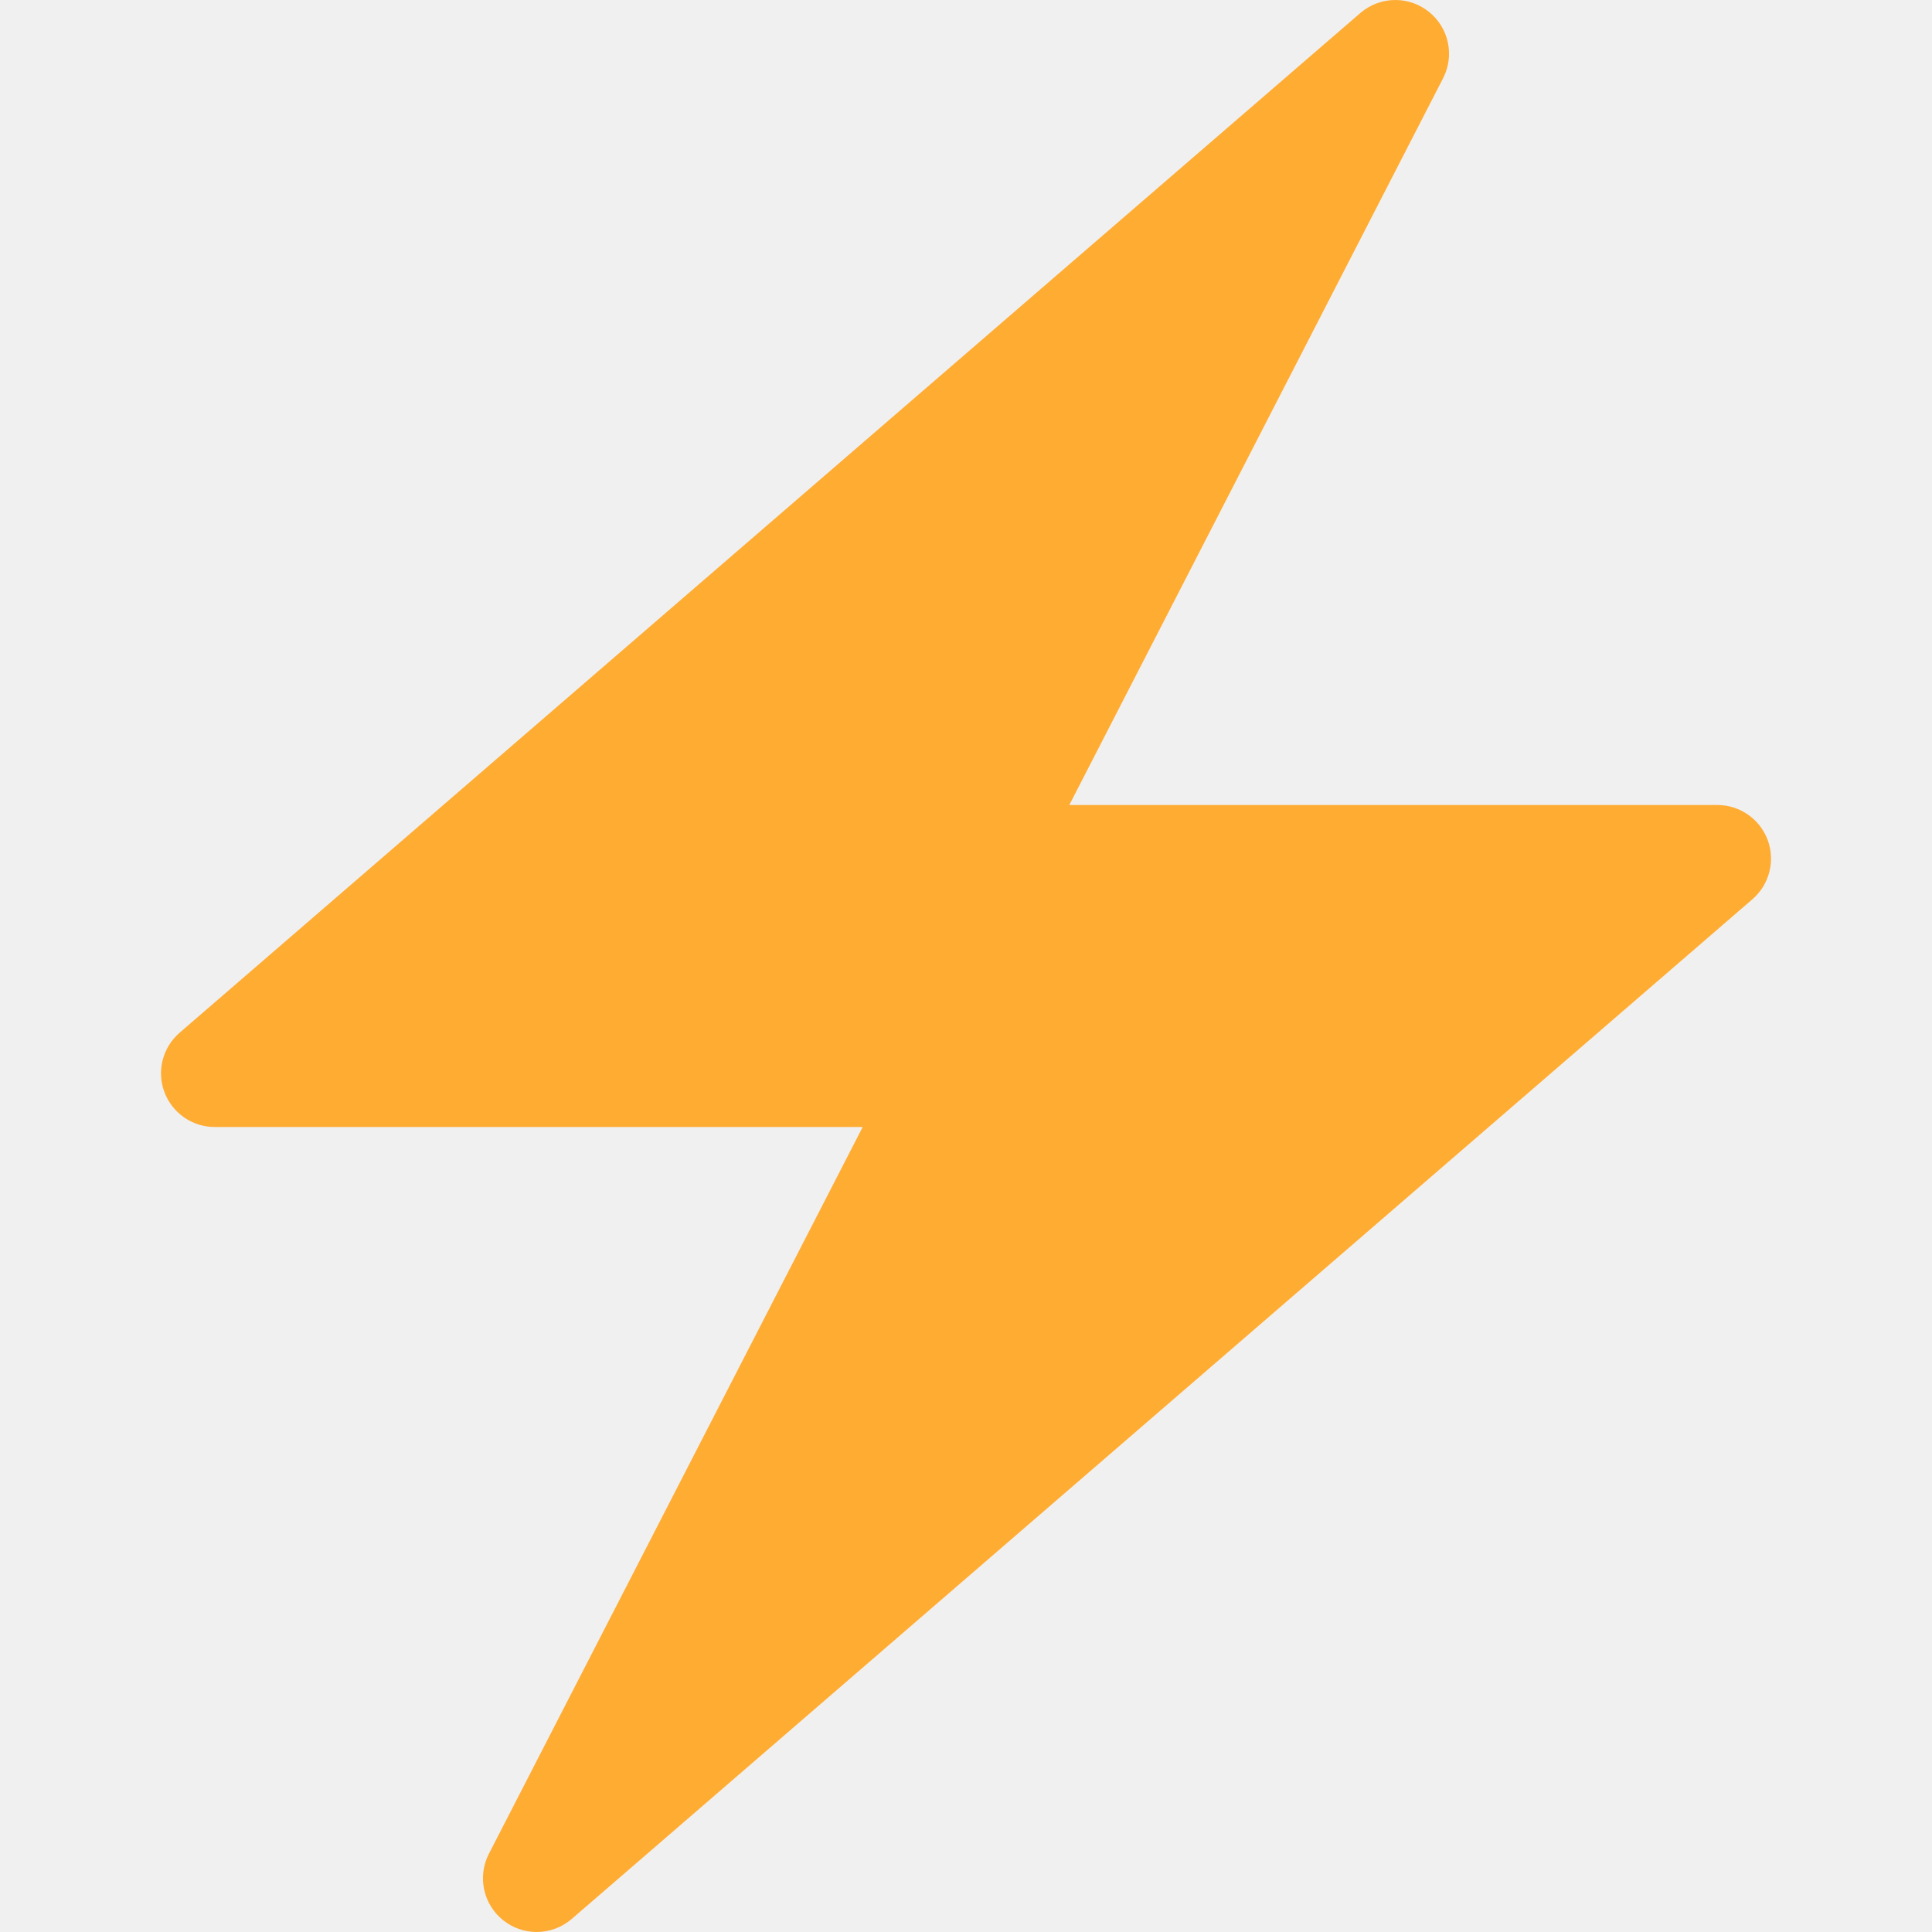
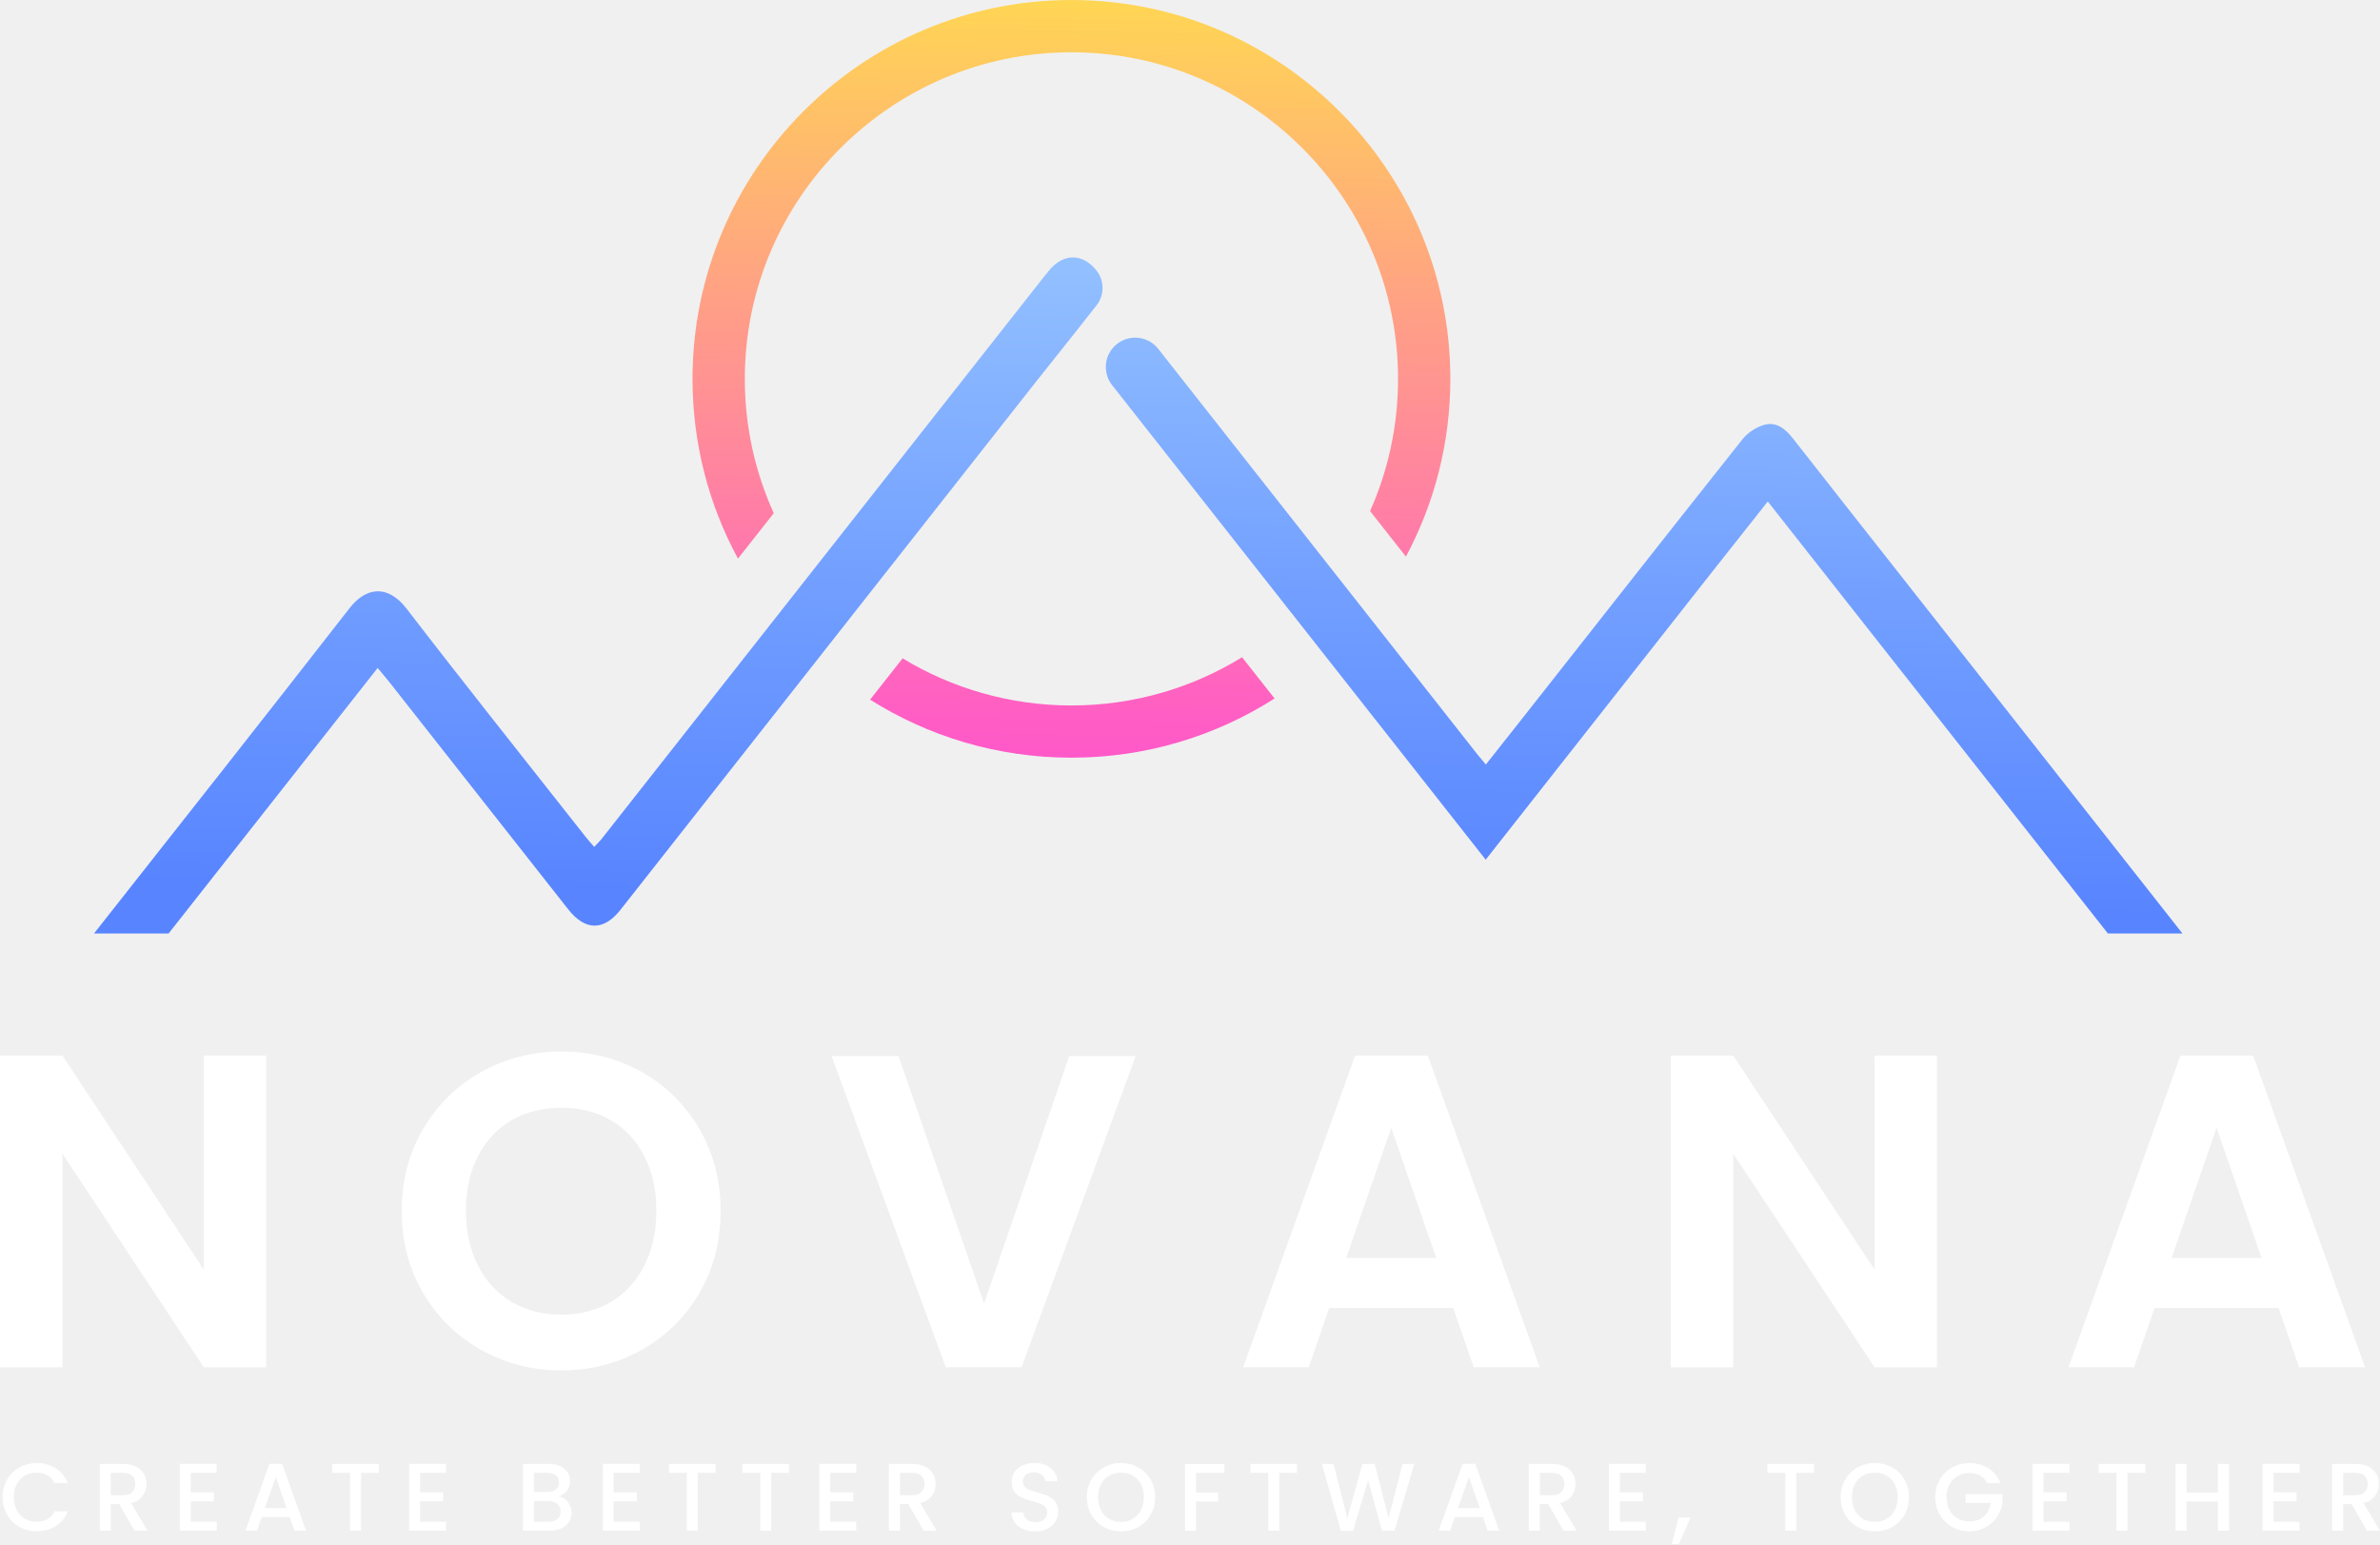
- <svg xmlns="http://www.w3.org/2000/svg" viewBox="0 0 36 36">
-   <path fill="#FFAC33" d="M32.938 15.651C32.792 15.26 32.418 15 32 15H19.925L26.89 1.458c.219-.426.106-.947-.271-1.243C26.437.071 26.218 0 26 0c-.233 0-.466.082-.653.243L18 6.588 3.347 19.243c-.316.273-.43.714-.284 1.105S3.582 21 4 21h12.075L9.11 34.542c-.219.426-.106.947.271 1.243.182.144.401.215.619.215.233 0 .466-.082.653-.243L18 29.412l14.653-12.655c.317-.273.43-.714.285-1.106z" />
+ <svg xmlns="http://www.w3.org/2000/svg" version="1.1" id="Layer_1" x="0px" y="0px" viewBox="0 0 1074.01 696.84" style="enable-background:new 0 0 1074.01 696.84;" xml:space="preserve">
+   <style type="text/css">
+ 	.st0{fill:#FFFFFF;}
+ 	.st1{fill:#617DBE;}
+ 	.st2{fill:url(#SVGID_1_);}
+ 	.st3{fill:url(#SVGID_2_);}
+ 	.st4{fill:url(#SVGID_3_);}
+ 	.st5{fill:url(#SVGID_4_);}
+ 	.st6{fill:url(#SVGID_5_);}
+ 	.st7{fill:url(#SVGID_6_);}
+ 	.st8{fill:#FFFFFF;}
+ </style>
+   <g>
+     <g>
+       <linearGradient id="SVGID_1_" gradientUnits="userSpaceOnUse" x1="275.33" y1="-14.26" x2="267.67" y2="400.889">
+         <stop offset="0" style="stop-color:#AFDDFF" />
+         <stop offset="0.027" style="stop-color:#ACDAFF" />
+         <stop offset="0.686" style="stop-color:#709DFF" />
+         <stop offset="1" style="stop-color:#5885FF" />
+       </linearGradient>
+       <path class="st2" d="M494.81,137.83l-10.63,13.48c-5.93,7.45-11.41,14.3-16.83,21.17C404.9,251.85,342.48,331.2,280.03,410.55    c-7.59,9.66-15.95,9.58-23.64-0.2c-26.82-34.11-53.68-68.24-80.55-102.35c-1.55-1.99-3.23-3.9-5.42-6.55    c-31.48,39.98-62.86,79.85-94.34,119.83H42.42c38.53-48.88,77.1-97.73,115.35-146.85c7.15-9.18,16.95-11.15,25.81,0.38    c26.58,34.59,53.8,68.68,80.76,102.93c1.1,1.39,2.29,2.69,3.8,4.46c1.25-1.35,2.49-2.51,3.52-3.82    c65.73-83.51,131.44-167.04,197.15-250.56c1.59-2.01,3.15-4.02,4.8-5.97c6.29-7.53,14.81-7.61,21.05,0.04    c0.02,0.04,0.04,0.06,0.06,0.08C498.47,126.58,498.47,133.17,494.81,137.83" />
+       <linearGradient id="SVGID_2_" gradientUnits="userSpaceOnUse" x1="747.464" y1="-5.549" x2="739.804" y2="409.6">
+         <stop offset="0" style="stop-color:#AFDDFF" />
+         <stop offset="0.027" style="stop-color:#ACDAFF" />
+         <stop offset="0.686" style="stop-color:#709DFF" />
+         <stop offset="1" style="stop-color:#5885FF" />
+       </linearGradient>
+       <path class="st3" d="M984.87,421.28h-33.65c-51.24-65.09-102.25-129.91-153.48-194.96c-8.05,10.18-15.71,19.81-23.32,29.49    c-34.67,44.05-69.31,88.11-103.98,132.16L501.86,173.81c-1.89-2.41-2.83-5.3-2.83-8.2c0-2.91,0.93-5.79,2.85-8.2    c5.32-6.71,15.49-6.71,20.79,0.02c27.62,35.09,103.4,131.4,144.05,183.05c1.1,1.37,2.25,2.67,3.8,4.54    c6.01-7.61,11.85-14.95,17.64-22.32c32.7-41.52,65.29-83.09,98.17-124.47c2.37-2.99,6.25-5.52,9.92-6.53    c5.48-1.51,9.54,1.95,12.92,6.27c15.85,20.27,31.78,40.46,47.71,60.69C899.54,312.86,942.22,367.06,984.87,421.28" />
+       <linearGradient id="SVGID_3_" gradientUnits="userSpaceOnUse" x1="486.842" y1="-10.358" x2="479.183" y2="404.791">
+         <stop offset="0" style="stop-color:#FFDA50" />
+         <stop offset="0.389" style="stop-color:#FF9B8A" />
+         <stop offset="0.803" style="stop-color:#FF5EC4" />
+         <stop offset="1" style="stop-color:#FF46DA" />
+       </linearGradient>
+       <path class="st4" d="M560.5,296.61c-22.42,13.8-48.81,21.76-77,21.76c-27.86,0-53.94-7.77-76.18-21.27    c-4.9,6.21-9.8,12.45-14.68,18.64c26.34,16.61,57.49,26.2,90.86,26.2c33.71,0,65.17-9.8,91.68-26.72L560.5,296.61z M483.5,0    c-94.28,0-170.99,76.7-170.99,170.99c0,29.35,7.43,56.97,20.51,81.12c5.4-6.85,10.77-13.68,16.15-20.51    c-8.38-18.5-13.06-39.03-13.06-60.61c0-81.28,66.11-147.39,147.39-147.39c81.26,0,147.39,66.11,147.39,147.39    c0,21.21-4.5,41.4-12.62,59.66c5.4,6.83,10.81,13.72,16.17,20.55c12.8-23.91,20.05-51.23,20.05-80.21    C654.48,76.7,577.76,0,483.5,0" />
+     </g>
+     <g>
+       <g>
+         <path class="st0" d="M120.13,617.04H91.96l-63.79-96.38v96.38H0V476.38h28.17l63.79,96.59v-96.59h28.17V617.04z" />
+         <path class="st0" d="M217.11,609.19c-11-6.17-19.72-14.72-26.16-25.66c-6.44-10.93-9.66-23.31-9.66-37.13     c0-13.68,3.22-25.99,9.66-36.92c6.44-10.93,15.16-19.48,26.16-25.66c11-6.17,23.07-9.26,36.22-9.26     c13.28,0,25.39,3.09,36.32,9.26c10.93,6.17,19.58,14.72,25.96,25.66c6.37,10.93,9.56,23.24,9.56,36.92     c0,13.82-3.19,26.19-9.56,37.13c-6.37,10.93-15.06,19.49-26.06,25.66c-11,6.17-23.07,9.26-36.22,9.26     C240.18,618.45,228.11,615.36,217.11,609.19z M275.67,587.56c6.44-3.82,11.47-9.29,15.09-16.4c3.62-7.11,5.43-15.36,5.43-24.75     c0-9.39-1.81-17.61-5.43-24.65c-3.62-7.04-8.65-12.44-15.09-16.2c-6.44-3.75-13.88-5.63-22.34-5.63     c-8.45,0-15.93,1.88-22.44,5.63c-6.51,3.76-11.57,9.16-15.19,16.2c-3.62,7.04-5.43,15.26-5.43,24.65     c0,9.39,1.81,17.64,5.43,24.75c3.62,7.11,8.68,12.58,15.19,16.4c6.51,3.82,13.99,5.73,22.44,5.73     C261.79,593.29,269.23,591.38,275.67,587.56z" />
+         <path class="st0" d="M512.5,476.58l-51.51,140.45h-34.21l-51.51-140.45h30.18l38.63,111.68l38.43-111.68H512.5z" />
+         <path class="st0" d="M655.77,590.27h-55.94l-9.26,26.76H561l50.51-140.65h32.8l50.51,140.65h-29.78L655.77,590.27z      M648.13,567.74l-20.32-58.76l-20.32,58.76H648.13z" />
+         <path class="st0" d="M874.1,617.04h-28.17l-63.79-96.38v96.38h-28.17V476.38h28.17l63.79,96.59v-96.59h28.17V617.04z" />
+         <path class="st0" d="M1028.23,590.27h-55.94l-9.26,26.76h-29.58l50.51-140.65h32.8l50.51,140.65h-29.78L1028.23,590.27z      M1020.58,567.74l-20.32-58.76l-20.32,58.76H1020.58z" />
+       </g>
+       <path class="st0" d="M3.22,667.72c1.37-2.34,3.24-4.17,5.6-5.49c2.36-1.32,4.94-1.97,7.75-1.97c3.21,0,6.07,0.79,8.57,2.36    c2.5,1.58,4.32,3.81,5.45,6.7h-5.95c-0.78-1.59-1.87-2.78-3.25-3.56c-1.39-0.78-2.99-1.17-4.82-1.17c-2,0-3.78,0.45-5.34,1.35    c-1.56,0.9-2.79,2.18-3.67,3.86c-0.88,1.68-1.32,3.63-1.32,5.86c0,2.23,0.44,4.18,1.32,5.86c0.88,1.68,2.1,2.97,3.67,3.88    c1.56,0.91,3.34,1.37,5.34,1.37c1.82,0,3.43-0.39,4.82-1.17c1.39-0.78,2.47-1.97,3.25-3.56h5.95c-1.13,2.89-2.94,5.12-5.45,6.68    c-2.5,1.56-5.36,2.34-8.57,2.34c-2.83,0-5.42-0.66-7.77-1.97c-2.34-1.32-4.2-3.15-5.58-5.49c-1.37-2.34-2.06-4.99-2.06-7.94    C1.16,672.71,1.85,670.06,3.22,667.72z" />
+       <path class="st0" d="M60.69,690.8l-6.94-12.06h-3.78v12.06h-4.95v-30.16h10.41c2.31,0,4.27,0.41,5.88,1.21    c1.61,0.81,2.81,1.89,3.6,3.25c0.8,1.36,1.19,2.88,1.19,4.56c0,1.97-0.57,3.75-1.71,5.36c-1.14,1.61-2.9,2.7-5.27,3.28l7.46,12.5    H60.69z M49.98,674.79h5.47c1.85,0,3.25-0.46,4.19-1.39c0.94-0.93,1.41-2.17,1.41-3.73s-0.46-2.78-1.39-3.67    c-0.93-0.88-2.33-1.32-4.21-1.32h-5.47V674.79z" />
+       <path class="st0" d="M86.08,664.64v8.85h10.41v4.04H86.08v9.24h11.72v4.04H81.13v-30.2h16.66v4.04H86.08z" />
+       <path class="st0" d="M130.73,684.64H118.1l-2.17,6.16h-5.16l10.8-30.2h5.73l10.81,30.2h-5.21L130.73,684.64z M129.34,680.61    l-4.9-14.02l-4.95,14.02H129.34z" />
+       <path class="st0" d="M170.95,660.65v4.04h-8.03v26.12h-4.95v-26.12h-8.07v-4.04H170.95z" />
+       <path class="st0" d="M189.57,664.64v8.85h10.41v4.04h-10.41v9.24h11.72v4.04h-16.66v-30.2h16.66v4.04H189.57z" />
+       <path class="st0" d="M256.26,677.87c1.13,1.42,1.69,3.02,1.69,4.82c0,1.53-0.4,2.91-1.19,4.14c-0.8,1.23-1.95,2.2-3.45,2.91    c-1.5,0.71-3.25,1.06-5.25,1.06h-12.06v-30.16h11.5c2.05,0,3.82,0.35,5.29,1.04c1.48,0.69,2.59,1.63,3.34,2.8    c0.75,1.17,1.13,2.48,1.13,3.93c0,1.74-0.46,3.18-1.39,4.34c-0.93,1.16-2.17,2.01-3.73,2.56    C253.76,675.6,255.13,676.46,256.26,677.87z M240.94,673.32h6.12c1.62,0,2.89-0.37,3.8-1.11c0.91-0.74,1.37-1.8,1.37-3.19    c0-1.36-0.46-2.42-1.37-3.19c-0.91-0.77-2.18-1.15-3.8-1.15h-6.12V673.32z M251.57,685.55c0.95-0.81,1.43-1.94,1.43-3.38    c0-1.48-0.51-2.65-1.52-3.51c-1.01-0.87-2.36-1.3-4.04-1.3h-6.51v9.42h6.68C249.3,686.77,250.62,686.36,251.57,685.55z" />
+       <path class="st0" d="M276.96,664.64v8.85h10.41v4.04h-10.41v9.24h11.72v4.04h-16.66v-30.2h16.66v4.04H276.96z" />
+       <path class="st0" d="M322.91,660.65v4.04h-8.03v26.12h-4.95v-26.12h-8.07v-4.04H322.91z" />
+       <path class="st0" d="M356.06,660.65v4.04h-8.03v26.12h-4.95v-26.12h-8.07v-4.04H356.06z" />
+       <path class="st0" d="M374.67,664.64v8.85h10.41v4.04h-10.41v9.24h11.72v4.04h-16.66v-30.2h16.66v4.04H374.67z" />
+       <path class="st0" d="M416.81,690.8l-6.94-12.06h-3.78v12.06h-4.95v-30.16h10.41c2.31,0,4.27,0.41,5.88,1.21    c1.61,0.81,2.81,1.89,3.6,3.25c0.8,1.36,1.19,2.88,1.19,4.56c0,1.97-0.57,3.75-1.71,5.36c-1.14,1.61-2.9,2.7-5.27,3.28l7.46,12.5    H416.81z M406.09,674.79h5.47c1.85,0,3.25-0.46,4.19-1.39c0.94-0.93,1.41-2.17,1.41-3.73s-0.46-2.78-1.39-3.67    c-0.93-0.88-2.33-1.32-4.21-1.32h-5.47V674.79z" />
+       <path class="st0" d="M461.67,690.05c-1.62-0.71-2.89-1.71-3.82-3.02c-0.93-1.3-1.39-2.82-1.39-4.56h5.29    c0.11,1.3,0.63,2.37,1.54,3.21c0.91,0.84,2.19,1.26,3.84,1.26c1.71,0,3.04-0.41,3.99-1.24c0.95-0.82,1.43-1.89,1.43-3.19    c0-1.01-0.3-1.84-0.89-2.47c-0.59-0.64-1.33-1.13-2.21-1.48c-0.88-0.35-2.1-0.72-3.67-1.13c-1.97-0.52-3.57-1.05-4.79-1.58    c-1.23-0.54-2.28-1.37-3.15-2.49c-0.87-1.13-1.3-2.63-1.3-4.51c0-1.74,0.43-3.25,1.3-4.56c0.87-1.3,2.08-2.3,3.65-2.99    c1.56-0.69,3.37-1.04,5.42-1.04c2.92,0,5.32,0.73,7.18,2.19c1.87,1.46,2.9,3.46,3.1,6.01h-5.47c-0.09-1.1-0.61-2.04-1.56-2.82    c-0.96-0.78-2.21-1.17-3.78-1.17c-1.42,0-2.58,0.36-3.47,1.09c-0.9,0.72-1.34,1.76-1.34,3.12c0,0.93,0.28,1.69,0.85,2.28    c0.56,0.59,1.28,1.06,2.15,1.41c0.87,0.35,2.05,0.72,3.56,1.13c2,0.55,3.62,1.1,4.88,1.65c1.26,0.55,2.33,1.4,3.21,2.54    c0.88,1.14,1.32,2.67,1.32,4.58c0,1.53-0.41,2.98-1.24,4.34c-0.82,1.36-2.02,2.45-3.6,3.28c-1.58,0.82-3.43,1.24-5.57,1.24    C465.11,691.11,463.29,690.75,461.67,690.05z" />
+       <path class="st0" d="M498.1,689.13c-2.36-1.32-4.22-3.15-5.6-5.51c-1.37-2.36-2.06-5.01-2.06-7.96c0-2.95,0.69-5.6,2.06-7.94    c1.37-2.34,3.24-4.17,5.6-5.49c2.36-1.32,4.94-1.97,7.75-1.97c2.84,0,5.43,0.66,7.79,1.97c2.36,1.32,4.22,3.15,5.58,5.49    c1.36,2.34,2.04,4.99,2.04,7.94c0,2.95-0.68,5.61-2.04,7.96c-1.36,2.36-3.22,4.19-5.58,5.51c-2.36,1.32-4.95,1.97-7.79,1.97    C503.04,691.11,500.46,690.45,498.1,689.13z M511.18,685.45c1.56-0.91,2.78-2.21,3.67-3.91c0.88-1.69,1.32-3.65,1.32-5.88    c0-2.23-0.44-4.18-1.32-5.86c-0.88-1.68-2.1-2.96-3.67-3.86c-1.56-0.9-3.34-1.35-5.34-1.35s-3.78,0.45-5.34,1.35    c-1.56,0.9-2.79,2.18-3.67,3.86c-0.88,1.68-1.32,3.63-1.32,5.86c0,2.23,0.44,4.19,1.32,5.88c0.88,1.69,2.1,2.99,3.67,3.91    c1.56,0.91,3.34,1.37,5.34,1.37S509.62,686.36,511.18,685.45z" />
+       <path class="st0" d="M552.53,660.65v4.04h-12.8v8.9h9.98v4.04h-9.98v13.19h-4.95v-30.16H552.53z" />
+       <path class="st0" d="M585.29,660.65v4.04h-8.03v26.12h-4.95v-26.12h-8.07v-4.04H585.29z" />
+       <path class="st0" d="M638.23,660.65l-8.94,30.16h-5.6l-6.34-22.82l-6.73,22.82l-5.55,0.04l-8.55-30.2h5.25l6.25,24.56l6.77-24.56    h5.55l6.29,24.43l6.29-24.43H638.23z" />
+       <path class="st0" d="M669.17,684.64h-12.63l-2.17,6.16h-5.16l10.8-30.2h5.73l10.81,30.2h-5.21L669.17,684.64z M667.78,680.61    l-4.9-14.02l-4.95,14.02H667.78z" />
+       <path class="st0" d="M705.57,690.8l-6.94-12.06h-3.78v12.06h-4.95v-30.16h10.41c2.31,0,4.27,0.41,5.88,1.21    c1.61,0.81,2.81,1.89,3.6,3.25c0.79,1.36,1.19,2.88,1.19,4.56c0,1.97-0.57,3.75-1.71,5.36c-1.14,1.61-2.9,2.7-5.27,3.28l7.46,12.5    H705.57z M694.86,674.79h5.47c1.85,0,3.25-0.46,4.19-1.39c0.94-0.93,1.41-2.17,1.41-3.73s-0.46-2.78-1.39-3.67    c-0.93-0.88-2.33-1.32-4.21-1.32h-5.47V674.79z" />
+       <path class="st0" d="M730.96,664.64v8.85h10.41v4.04h-10.41v9.24h11.72v4.04h-16.66v-30.2h16.66v4.04H730.96z" />
+       <path class="st0" d="M762.85,684.86l-5.25,11.98h-3.21l3.08-11.98H762.85z" />
+       <path class="st0" d="M818.61,660.65v4.04h-8.03v26.12h-4.95v-26.12h-8.07v-4.04H818.61z" />
+       <path class="st0" d="M838.29,689.13c-2.36-1.32-4.22-3.15-5.6-5.51c-1.37-2.36-2.06-5.01-2.06-7.96c0-2.95,0.69-5.6,2.06-7.94    c1.37-2.34,3.24-4.17,5.6-5.49c2.36-1.32,4.94-1.97,7.75-1.97c2.84,0,5.43,0.66,7.79,1.97c2.36,1.32,4.22,3.15,5.58,5.49    c1.36,2.34,2.04,4.99,2.04,7.94c0,2.95-0.68,5.61-2.04,7.96c-1.36,2.36-3.22,4.19-5.58,5.51c-2.36,1.32-4.95,1.97-7.79,1.97    C843.22,691.11,840.64,690.45,838.29,689.13z M851.37,685.45c1.56-0.91,2.78-2.21,3.67-3.91c0.88-1.69,1.32-3.65,1.32-5.88    c0-2.23-0.44-4.18-1.32-5.86c-0.88-1.68-2.1-2.96-3.67-3.86c-1.56-0.9-3.34-1.35-5.34-1.35s-3.78,0.45-5.34,1.35    c-1.56,0.9-2.79,2.18-3.67,3.86c-0.88,1.68-1.32,3.63-1.32,5.86c0,2.23,0.44,4.19,1.32,5.88c0.88,1.69,2.1,2.99,3.67,3.91    c1.56,0.91,3.34,1.37,5.34,1.37S849.81,686.36,851.37,685.45z" />
+       <path class="st0" d="M896.8,669.33c-0.78-1.5-1.87-2.64-3.25-3.41c-1.39-0.77-2.99-1.15-4.82-1.15c-2,0-3.78,0.45-5.34,1.35    c-1.56,0.9-2.79,2.17-3.67,3.82s-1.32,3.56-1.32,5.73c0,2.17,0.44,4.09,1.32,5.75c0.88,1.66,2.1,2.94,3.67,3.84    c1.56,0.9,3.34,1.34,5.34,1.34c2.69,0,4.87-0.75,6.55-2.26c1.68-1.5,2.7-3.54,3.08-6.12h-11.33v-3.95h16.62v3.86    c-0.32,2.34-1.15,4.5-2.49,6.47c-1.35,1.97-3.1,3.54-5.25,4.71c-2.16,1.17-4.55,1.76-7.18,1.76c-2.83,0-5.42-0.66-7.77-1.97    c-2.34-1.32-4.2-3.15-5.58-5.49c-1.37-2.34-2.06-4.99-2.06-7.94c0-2.95,0.69-5.6,2.06-7.94c1.37-2.34,3.24-4.17,5.6-5.49    c2.36-1.32,4.94-1.97,7.75-1.97c3.21,0,6.07,0.79,8.57,2.36c2.5,1.58,4.32,3.81,5.45,6.7H896.8z" />
+       <path class="st0" d="M922.14,664.64v8.85h10.41v4.04h-10.41v9.24h11.72v4.04h-16.66v-30.2h16.66v4.04H922.14z" />
+       <path class="st0" d="M968.09,660.65v4.04h-8.03v26.12h-4.95v-26.12h-8.07v-4.04H968.09z" />
+       <path class="st0" d="M1005.84,660.65v30.16h-4.95v-13.19H986.7v13.19h-4.95v-30.16h4.95v12.93h14.19v-12.93H1005.84z" />
+       <path class="st0" d="M1025.97,664.64v8.85h10.41v4.04h-10.41v9.24h11.72v4.04h-16.66v-30.2h16.66v4.04H1025.97z" />
+       <path class="st0" d="M1068.11,690.8l-6.94-12.06h-3.78v12.06h-4.95v-30.16h10.41c2.31,0,4.27,0.41,5.88,1.21    c1.61,0.81,2.81,1.89,3.6,3.25c0.8,1.36,1.19,2.88,1.19,4.56c0,1.97-0.57,3.75-1.71,5.36c-1.14,1.61-2.9,2.7-5.27,3.28l7.46,12.5    H1068.11z M1057.39,674.79h5.47c1.85,0,3.25-0.46,4.19-1.39c0.94-0.93,1.41-2.17,1.41-3.73s-0.46-2.78-1.39-3.67    c-0.93-0.88-2.33-1.32-4.21-1.32h-5.47V674.79z" />
+     </g>
+   </g>
</svg>
